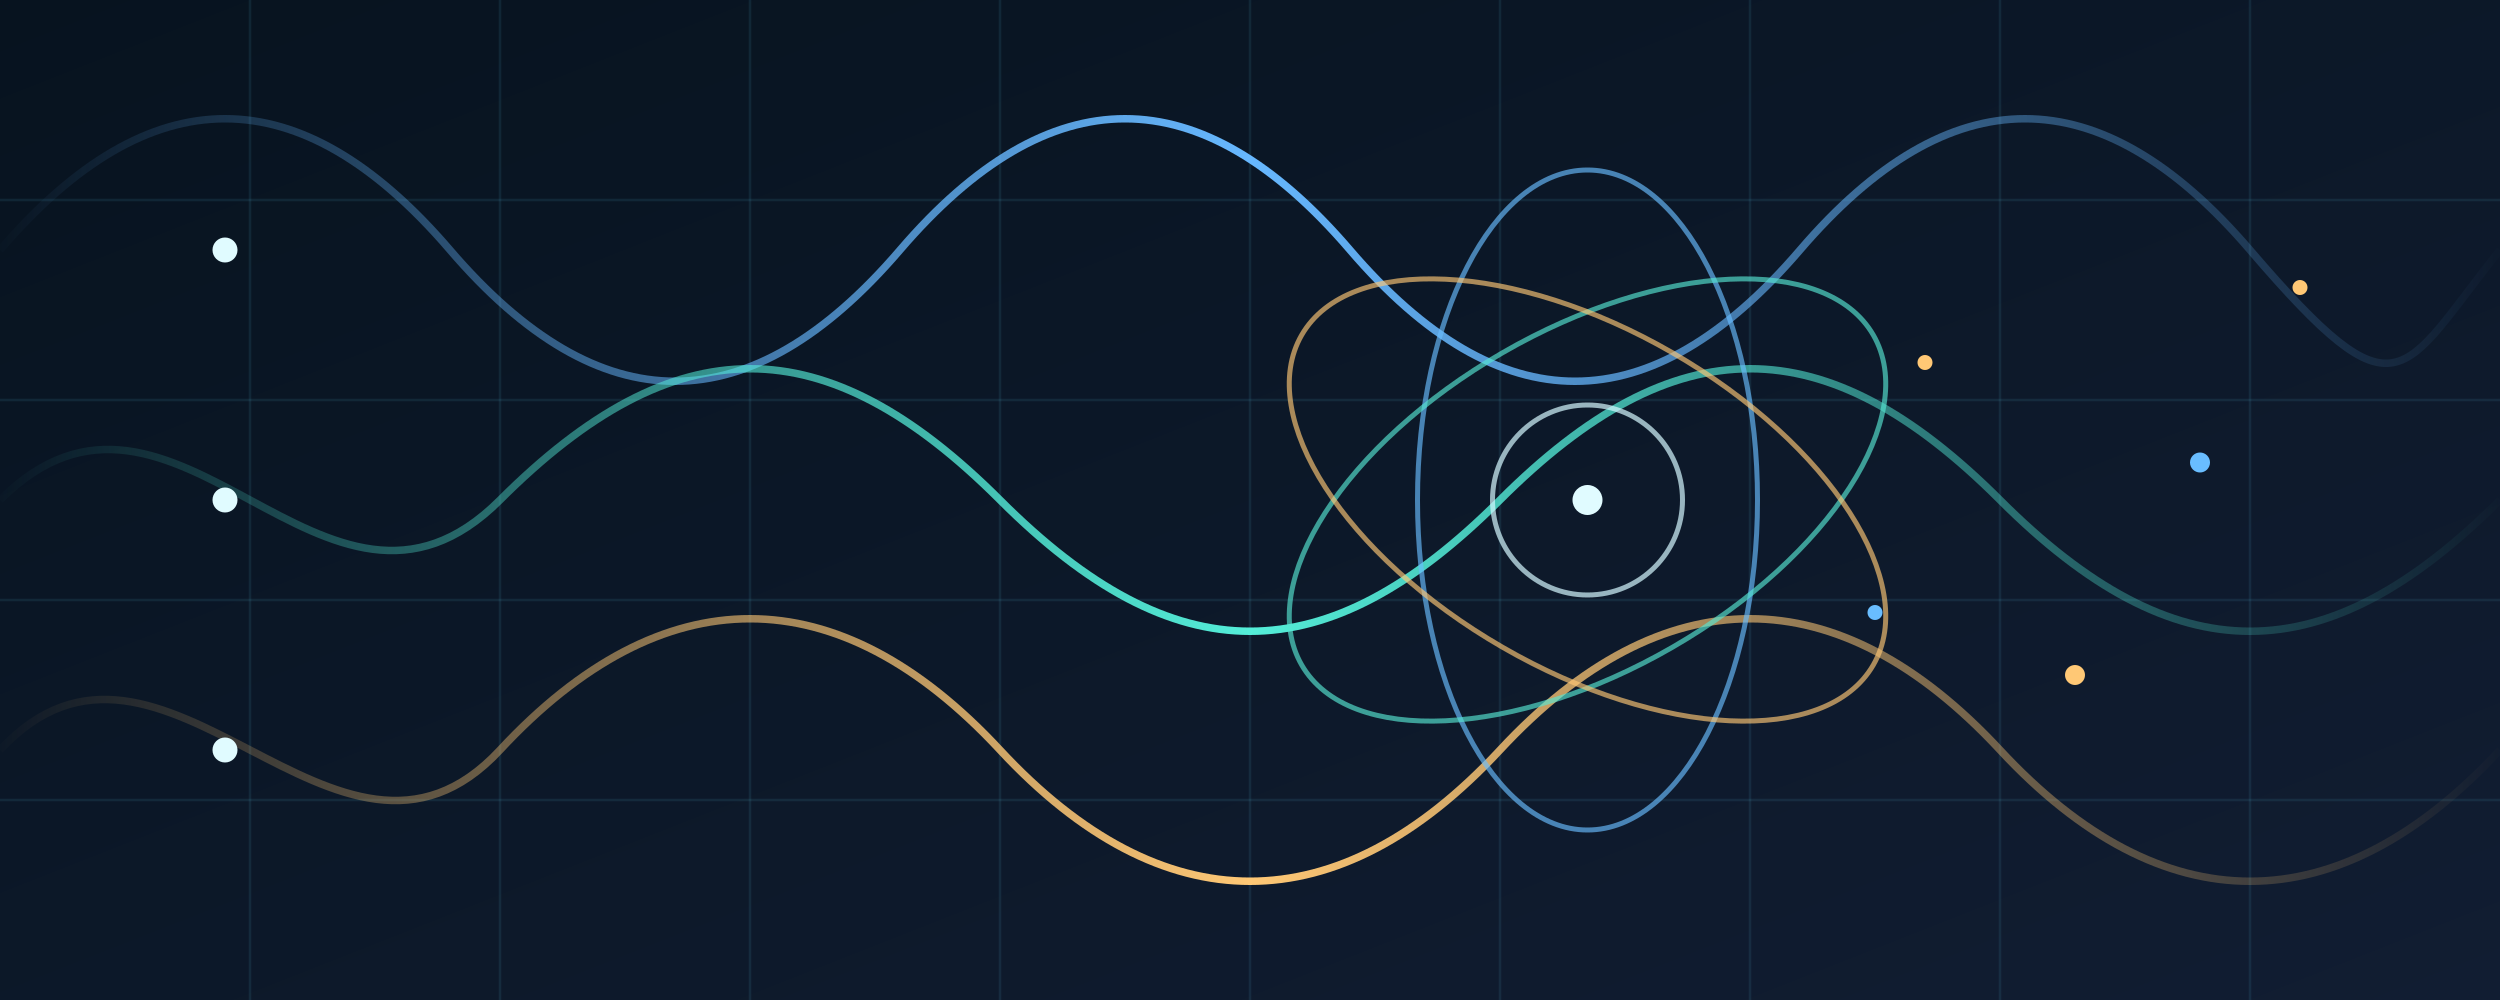
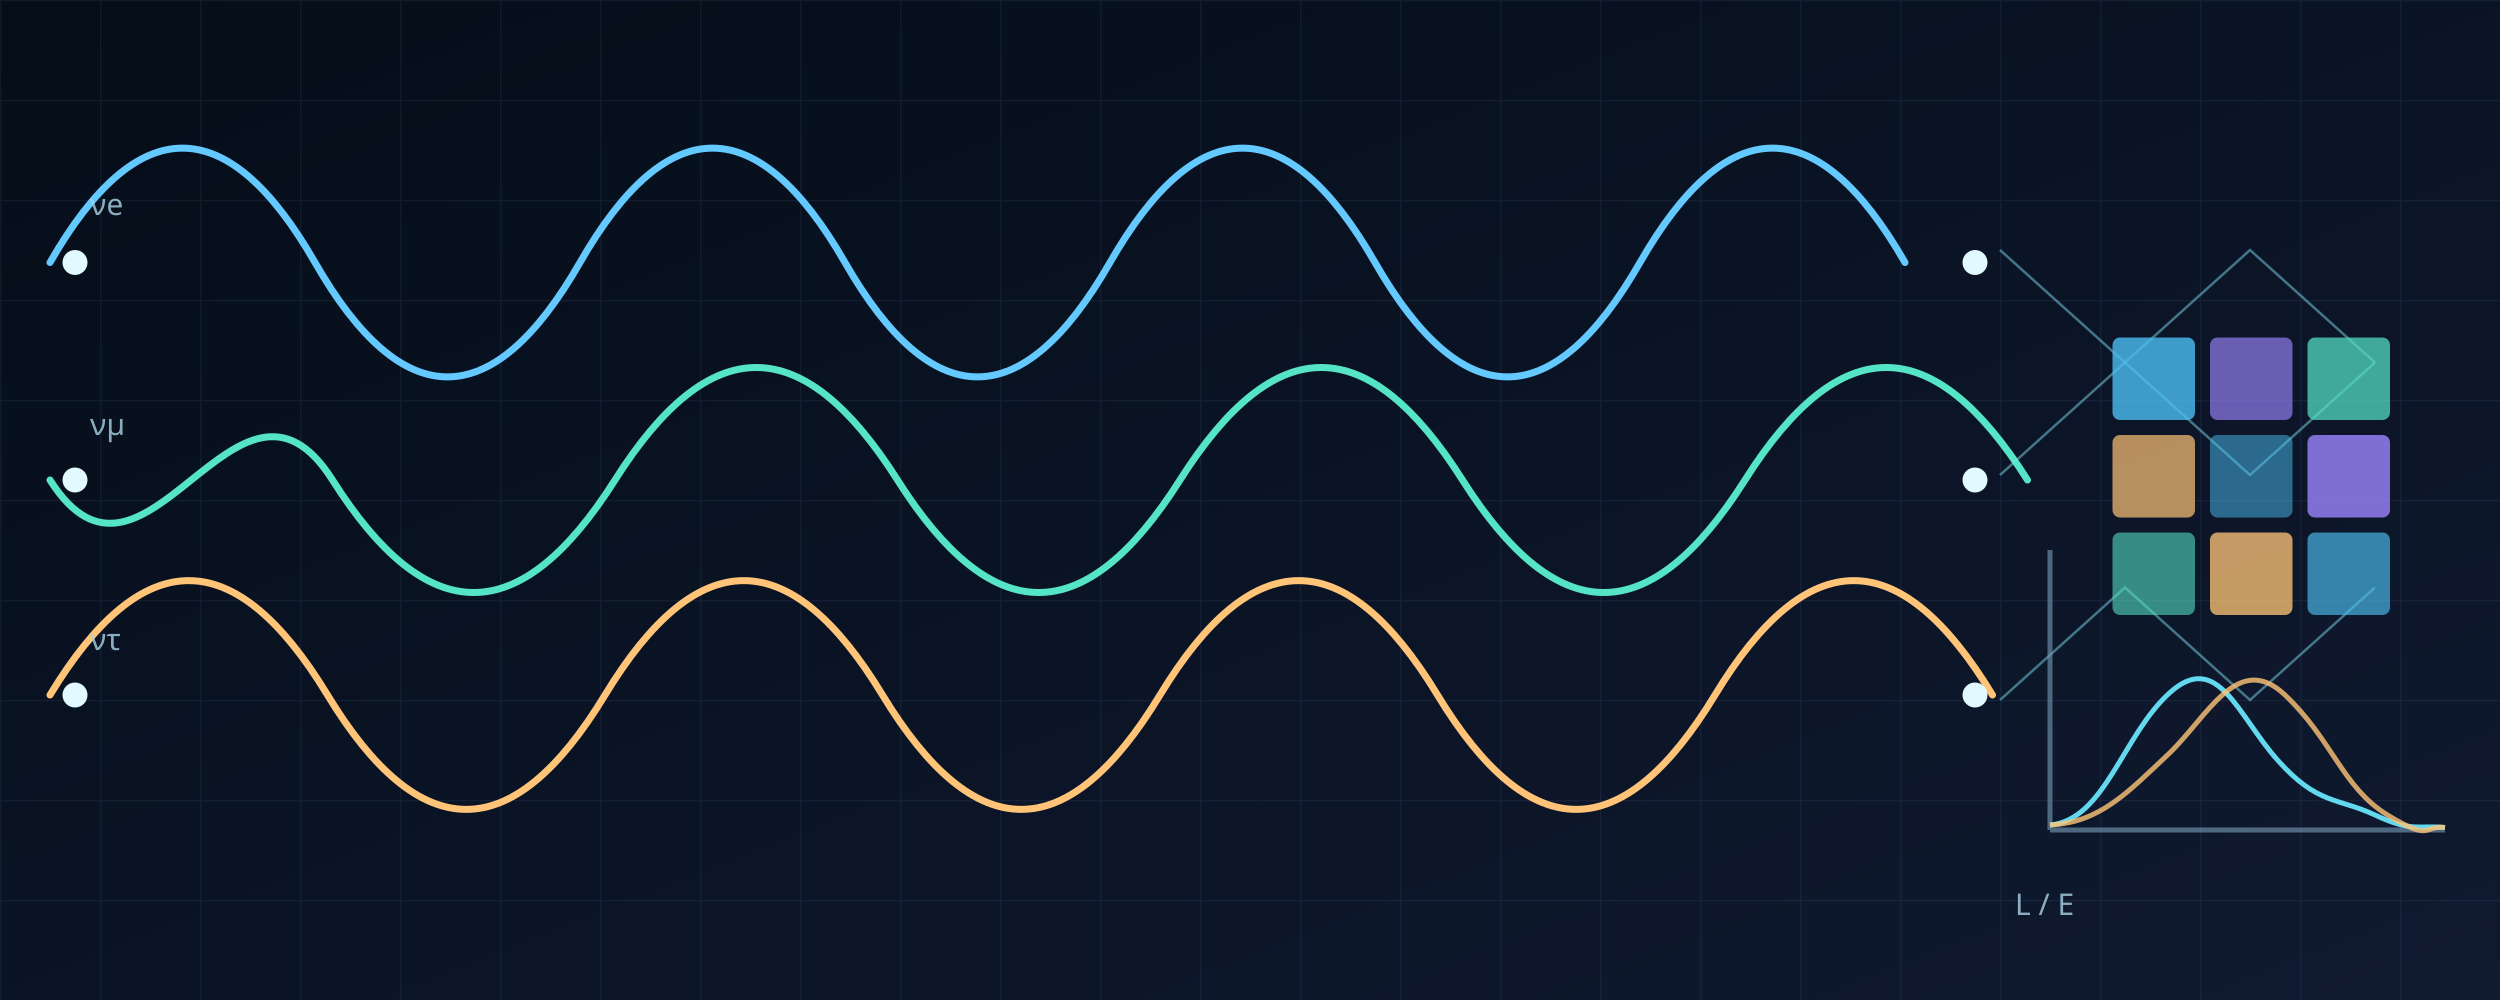
<svg xmlns="http://www.w3.org/2000/svg" viewBox="0 0 1000 400" role="img" aria-labelledby="title desc">
  <defs>
    <linearGradient id="bg" x2="1" y2="1">
-       <stop stop-color="#07131f" />
-       <stop offset="1" stop-color="#111d32" />
+       <stop stop-color="#050d18" />
+       <stop offset="1" stop-color="#101a30" />
    </linearGradient>
-     <linearGradient id="blue">
-       <stop stop-color="#67b8ff" stop-opacity="0" />
-       <stop offset=".5" stop-color="#67b8ff" />
-       <stop offset="1" stop-color="#67b8ff" stop-opacity="0" />
+     <linearGradient id="beam">
+       <stop stop-color="#5ad7f0" stop-opacity="0" />
+       <stop offset=".45" stop-color="#5ad7f0" stop-opacity=".8" />
+       <stop offset="1" stop-color="#5ad7f0" stop-opacity="0" />
    </linearGradient>
-     <linearGradient id="teal">
-       <stop stop-color="#54eed9" stop-opacity="0" />
-       <stop offset=".5" stop-color="#54eed9" />
-       <stop offset="1" stop-color="#54eed9" stop-opacity="0" />
-     </linearGradient>
-     <linearGradient id="gold">
-       <stop stop-color="#ffc875" stop-opacity="0" />
-       <stop offset=".5" stop-color="#ffc875" />
-       <stop offset="1" stop-color="#ffc875" stop-opacity="0" />
-     </linearGradient>
+     <radialGradient id="node">
+       <stop stop-color="#efffff" />
+       <stop offset=".35" stop-color="#66dff4" />
+       <stop offset="1" stop-color="#2876c2" stop-opacity=".1" />
+     </radialGradient>
+     <pattern id="grid" width="40" height="40" patternUnits="userSpaceOnUse">
+       <path d="M40 0H0V40" fill="none" stroke="#7b9ce4" stroke-opacity=".09" />
+     </pattern>
  </defs>
  <rect width="1000" height="400" fill="url(#bg)" />
-   <g stroke="#5dc9e8" stroke-opacity=".1">
-     <path d="M0 80H1000M0 160H1000M0 240H1000M0 320H1000" />
-     <path d="M100 0V400M200 0V400M300 0V400M400 0V400M500 0V400M600 0V400M700 0V400M800 0V400M900 0V400" />
+   <rect width="1000" height="400" fill="url(#grid)" />
+   <g fill="none" stroke-width="2.8" stroke-linecap="round">
+     <path d="M20 105C55 44 91 44 126 105S197 166 232 105 303 44 338 105 409 166 444 105 515 44 550 105 621 166 656 105 727 44 762 105" stroke="#64c9ff" />
+     <path d="M20 192C58 252 95 132 133 192S208 252 246 192 321 132 359 192 434 252 472 192 547 132 585 192 660 252 698 192 773 132 811 192" stroke="#55e5c6" />
+     <path d="M20 278C57 217 94 217 131 278S205 339 242 278 316 217 353 278 427 339 464 278 538 217 575 278 649 339 686 278 760 217 797 278" stroke="#ffc477" />
  </g>
-   <g fill="none" stroke-width="3">
-     <path d="M0 100C60 30 120 30 180 100S300 170 360 100 480 30 540 100 660 170 720 100 840 30 900 100 960 150 1000 100" stroke="url(#blue)" />
-     <path d="M0 200C70 130 130 270 200 200S330 130 400 200 530 270 600 200 730 130 800 200 930 270 1000 200" stroke="url(#teal)" />
-     <path d="M0 300C65 230 135 370 200 300S335 230 400 300 535 370 600 300 735 230 800 300 935 370 1000 300" stroke="url(#gold)" />
+   <g fill="none" stroke="url(#beam)" stroke-width="22" opacity=".5">
+     <path d="M20 105H820" />
+     <path d="M20 192H820" />
+     <path d="M20 278H820" />
+   </g>
+   <g fill="#e1faff">
+     <circle cx="30" cy="105" r="5" />
+     <circle cx="30" cy="192" r="5" />
+     <circle cx="30" cy="278" r="5" />
+     <circle cx="790" cy="105" r="5" />
+     <circle cx="790" cy="192" r="5" />
+     <circle cx="790" cy="278" r="5" />
+   </g>
+   <g stroke="#7edff2" stroke-opacity=".48" fill="none">
+     <path d="M800 100L850 145L900 100L950 145" />
+     <path d="M800 190L850 145L900 190L950 145" />
+     <path d="M800 280L850 235L900 280L950 235" />
+   </g>
+   <g transform="translate(845 135)">
+     <rect x="0" y="0" width="33" height="33" rx="3" fill="#4cbef2" fill-opacity=".8" />
+     <rect x="39" y="0" width="33" height="33" rx="3" fill="#9b85ff" fill-opacity=".65" />
+     <rect x="78" y="0" width="33" height="33" rx="3" fill="#57e2c5" fill-opacity=".72" />
+     <rect x="0" y="39" width="33" height="33" rx="3" fill="#ffc477" fill-opacity=".7" />
+     <rect x="39" y="39" width="33" height="33" rx="3" fill="#4cbef2" fill-opacity=".5" />
+     <rect x="78" y="39" width="33" height="33" rx="3" fill="#9b85ff" fill-opacity=".8" />
+     <rect x="0" y="78" width="33" height="33" rx="3" fill="#57e2c5" fill-opacity=".58" />
+     <rect x="39" y="78" width="33" height="33" rx="3" fill="#ffc477" fill-opacity=".76" />
+     <rect x="78" y="78" width="33" height="33" rx="3" fill="#4cbef2" fill-opacity=".65" />
  </g>
  <g fill="none" stroke-width="2">
-     <ellipse cx="635" cy="200" rx="68" ry="132" stroke="#69bdff" stroke-opacity=".65" />
-     <ellipse cx="635" cy="200" rx="68" ry="132" transform="rotate(60 635 200)" stroke="#56e6d3" stroke-opacity=".65" />
-     <ellipse cx="635" cy="200" rx="68" ry="132" transform="rotate(120 635 200)" stroke="#ffc875" stroke-opacity=".65" />
-     <circle cx="635" cy="200" r="38" stroke="#d5f8ff" stroke-opacity=".7" />
+     <path d="M820 332H978M820 332V220" stroke="#7a9dbb" stroke-opacity=".6" />
+     <path d="M820 330C842 328 849 294 868 277S895 286 911 304 935 319 950 326 967 330 978 331" stroke="#62d9ef" />
+     <path d="M820 330C840 329 851 317 867 302S895 260 914 278 937 315 955 326 969 330 978 331" stroke="#ffc477" stroke-opacity=".8" />
  </g>
-   <g fill="#e0fbff">
-     <circle cx="90" cy="100" r="5" />
-     <circle cx="90" cy="200" r="5" />
-     <circle cx="90" cy="300" r="5" />
-     <circle cx="635" cy="200" r="6" />
-   </g>
-   <g fill="#ffc875">
-     <circle cx="770" cy="145" r="3" />
-     <circle cx="830" cy="270" r="4" />
-     <circle cx="920" cy="115" r="3" />
-   </g>
-   <g fill="#69bdff">
-     <circle cx="750" cy="245" r="3" />
-     <circle cx="880" cy="185" r="4" />
+   <g fill="#a6cfe3" font-family="sans-serif" font-size="12" opacity=".82">
+     <text x="36" y="86">νe</text>
+     <text x="36" y="174">νμ</text>
+     <text x="36" y="260">ντ</text>
+     <text x="806" y="366">L / E</text>
  </g>
</svg>
